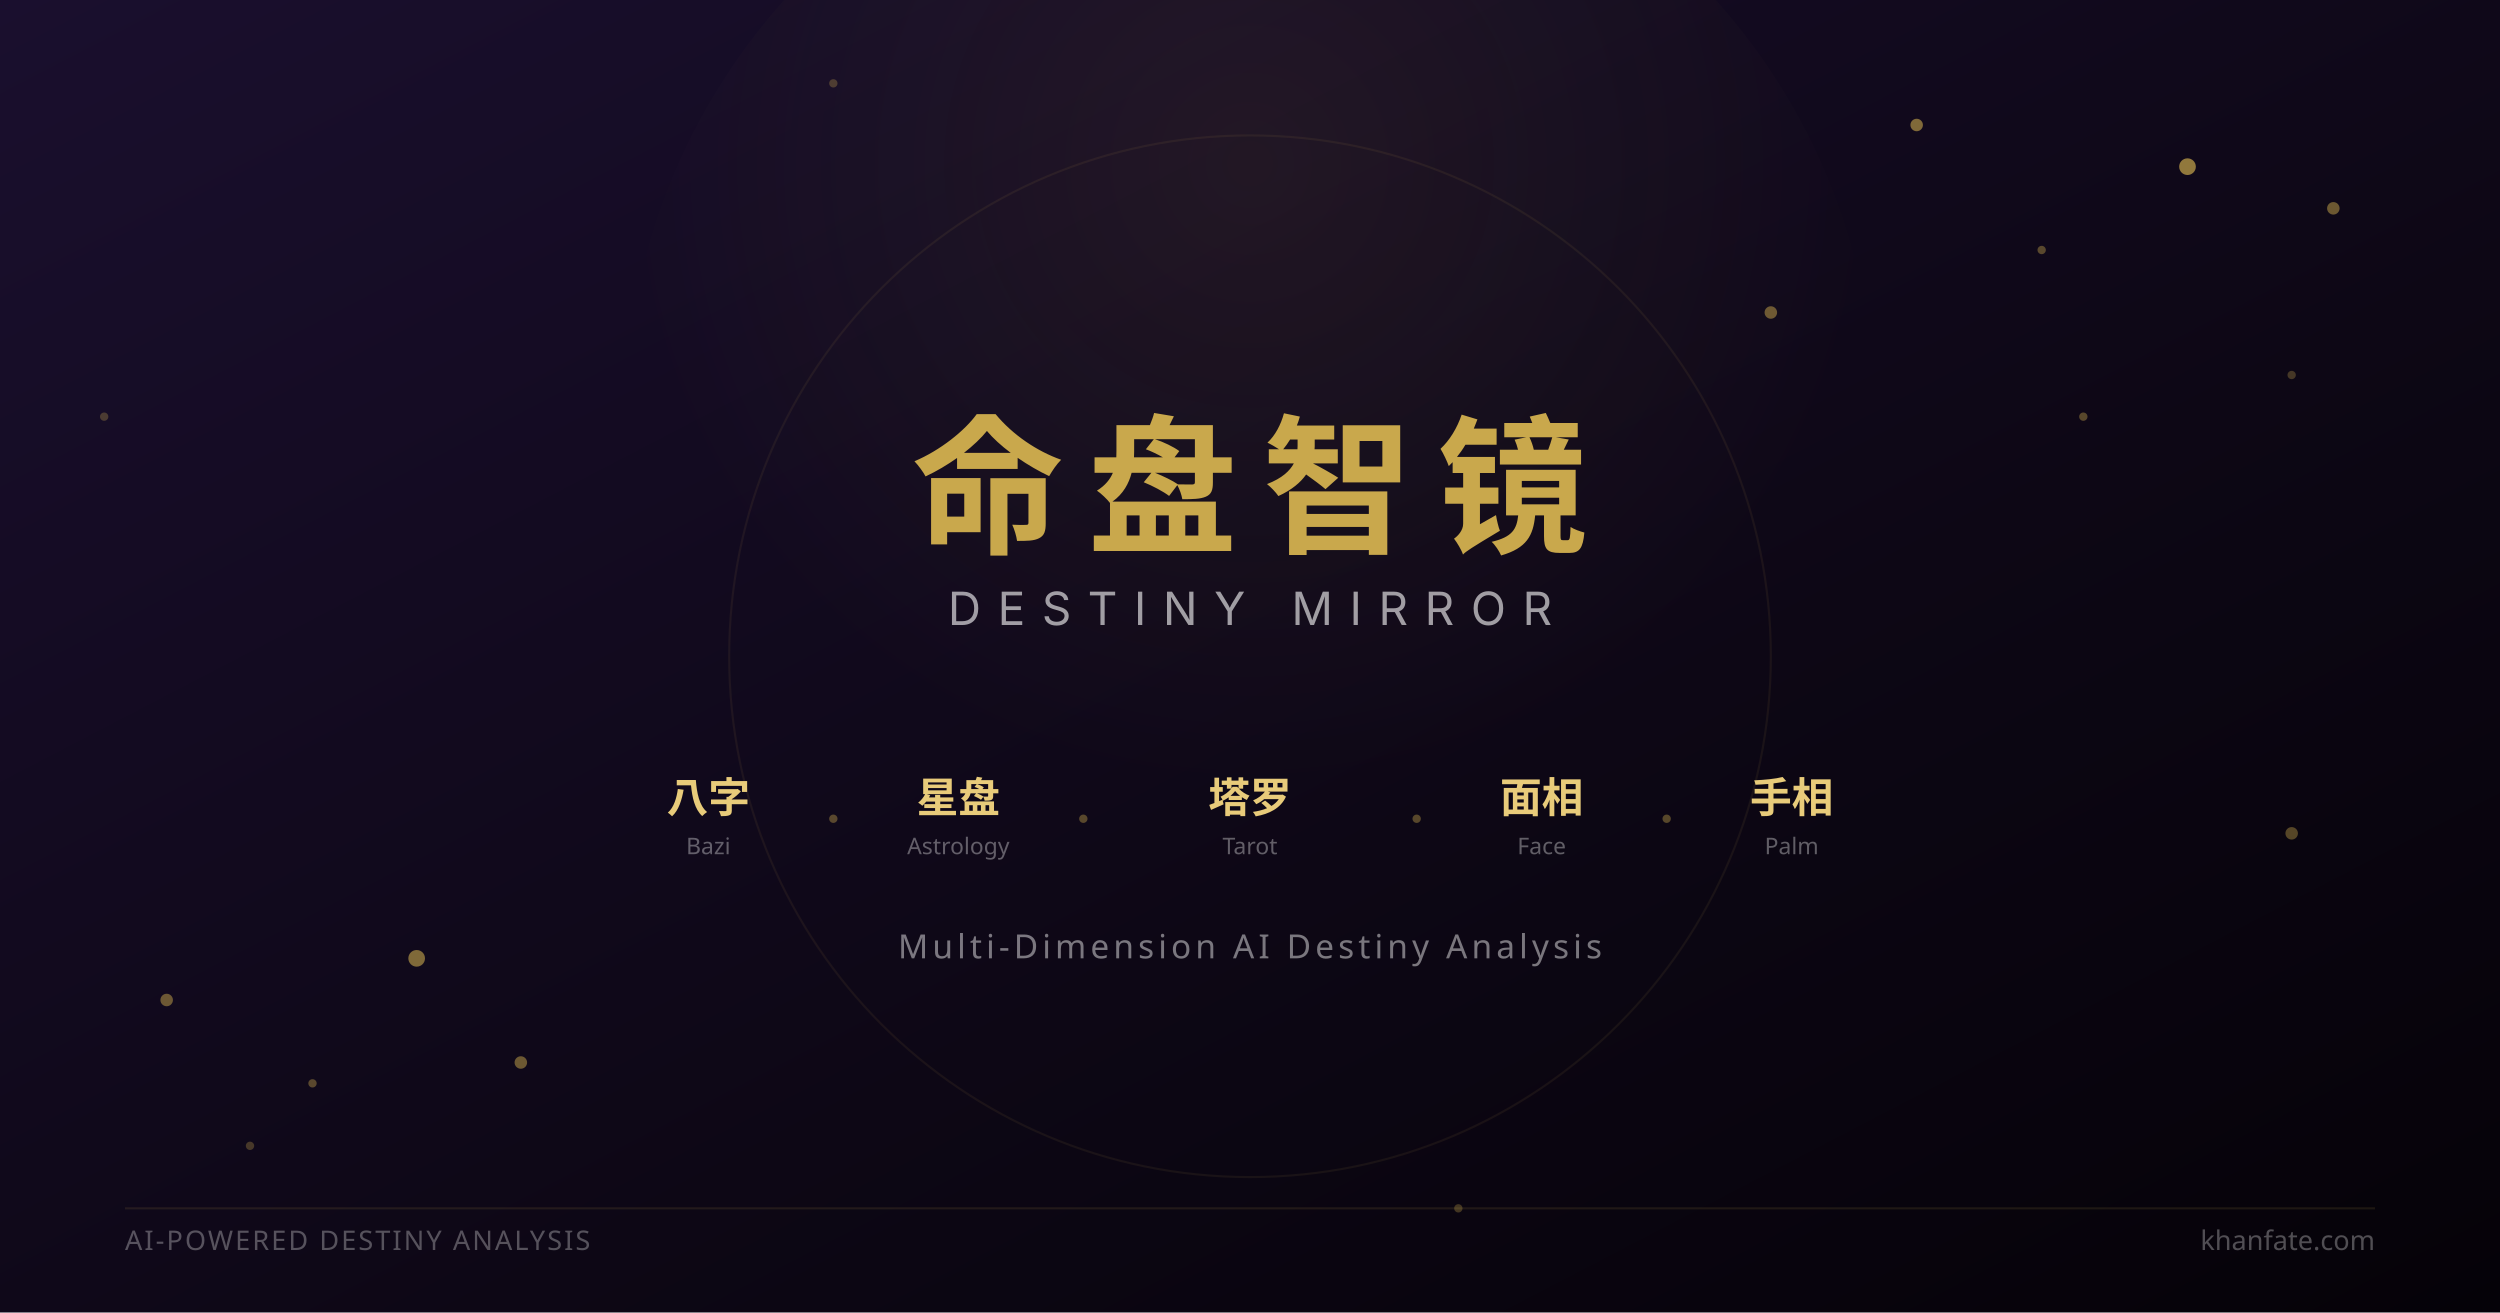
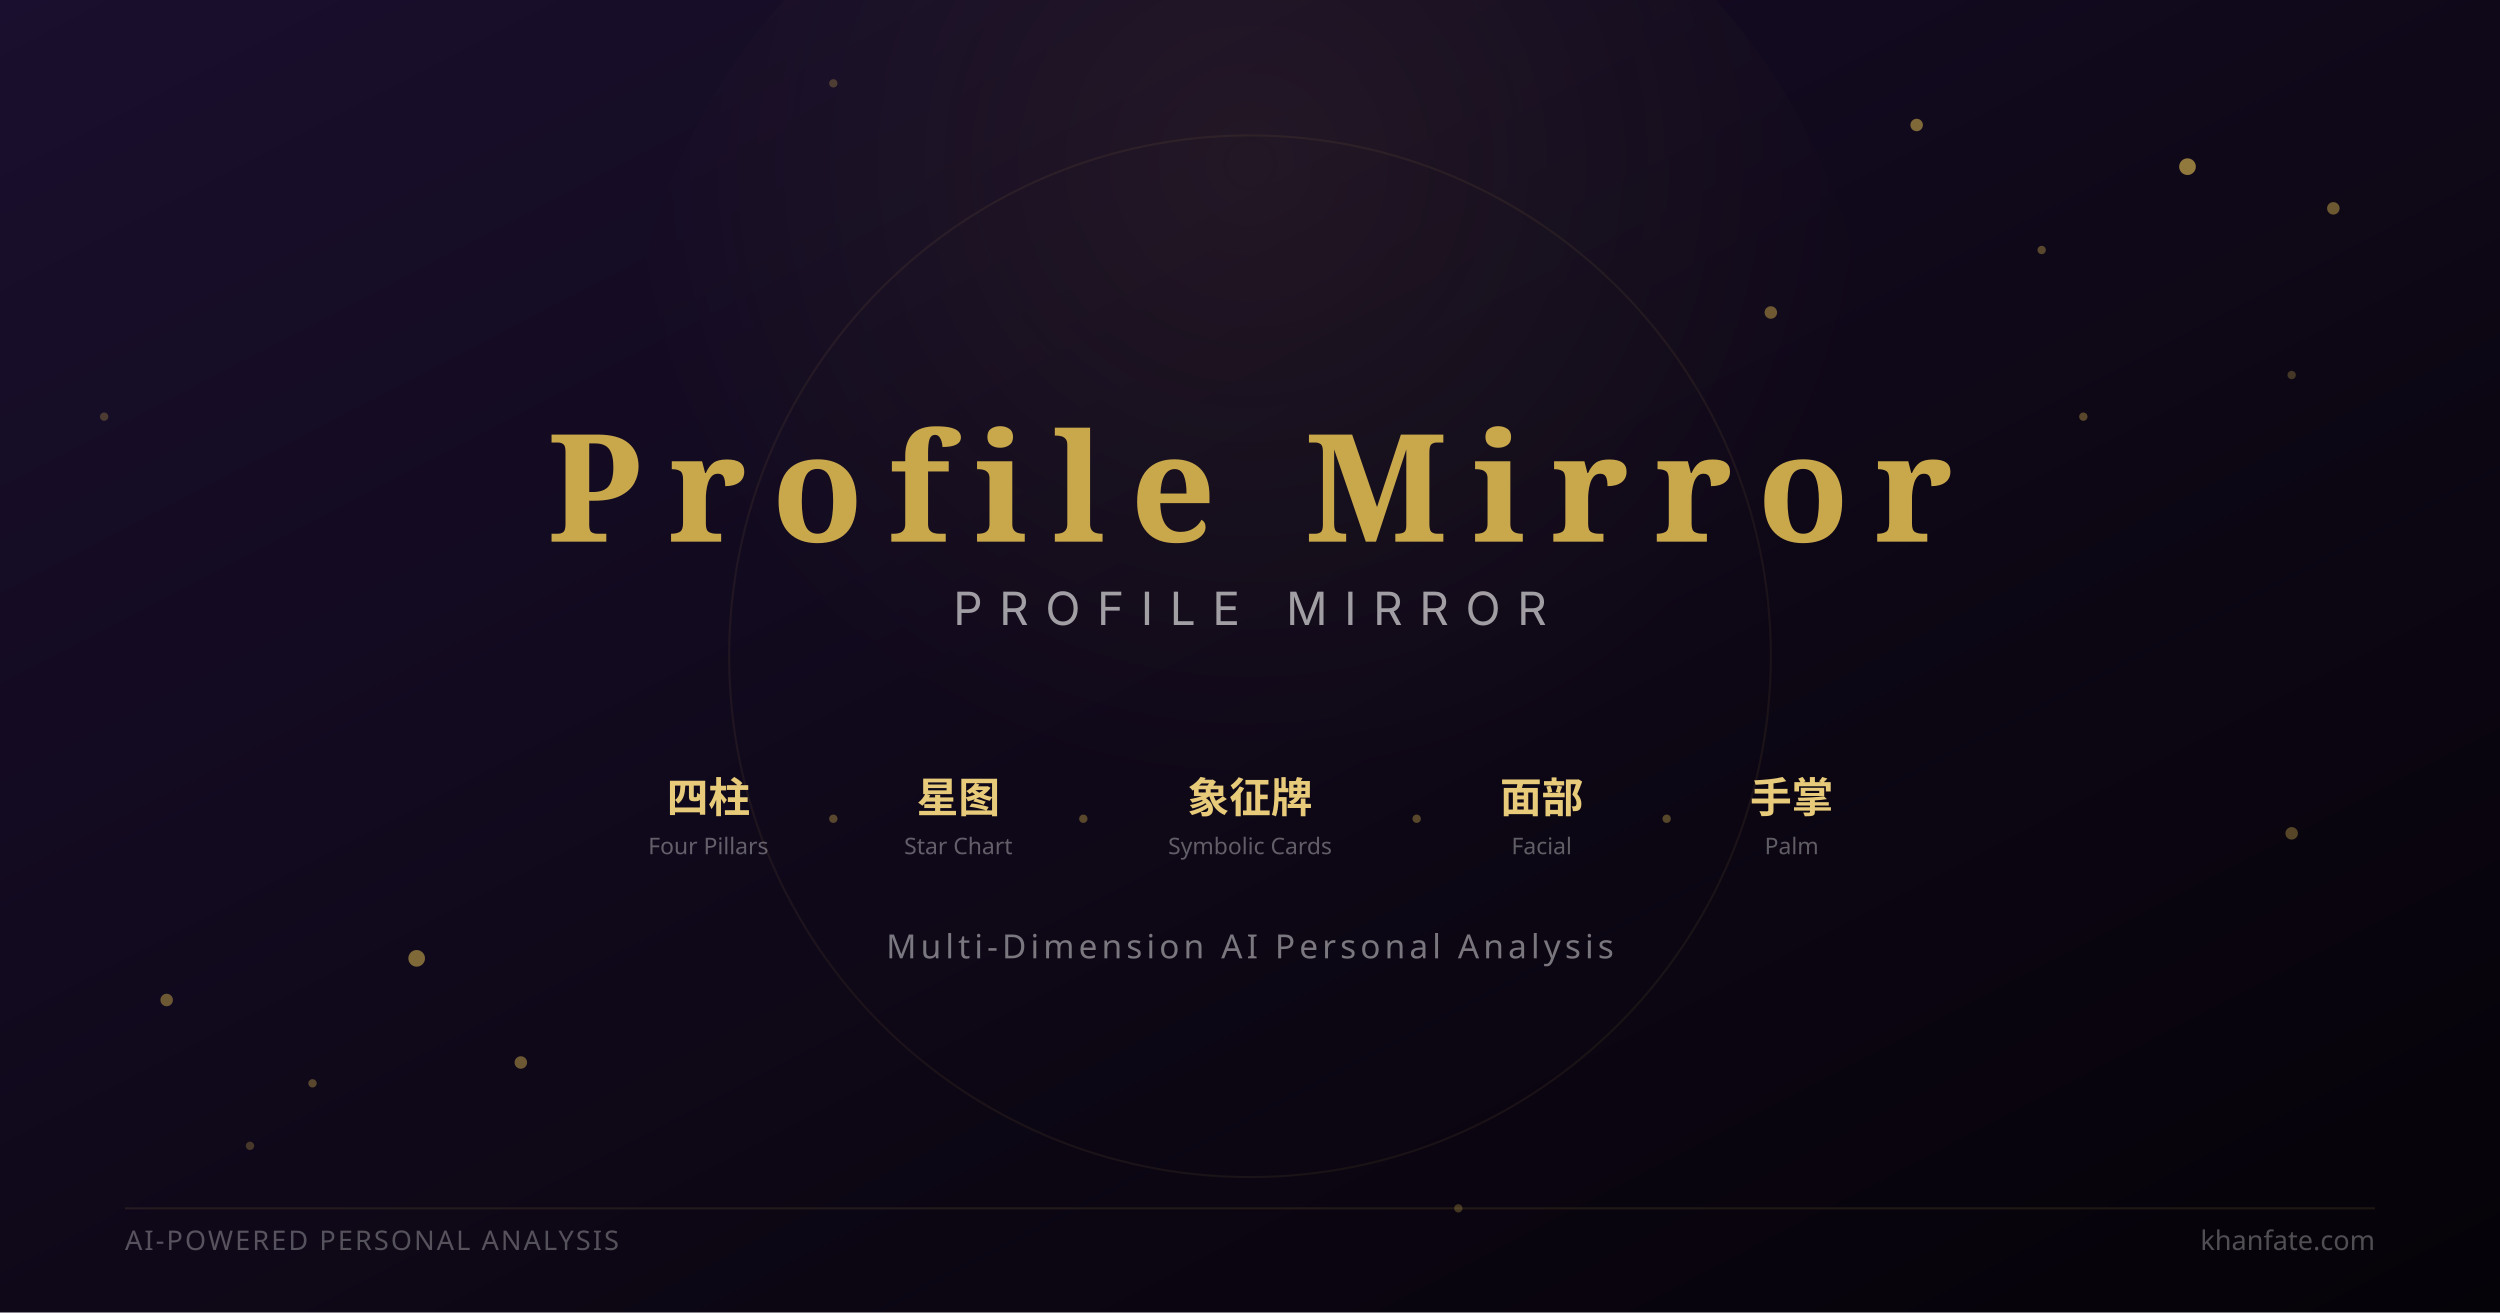
<svg xmlns="http://www.w3.org/2000/svg" width="1200" height="630" viewBox="0 0 1200 630">
  <defs>
    <linearGradient id="bg" x1="0%" y1="0%" x2="100%" y2="100%">
      <stop offset="0%" style="stop-color:#1A0F2E" />
      <stop offset="60%" style="stop-color:#0D0715" />
      <stop offset="100%" style="stop-color:#050208" />
    </linearGradient>
    <radialGradient id="glow" cx="50%" cy="30%" r="50%">
      <stop offset="0%" style="stop-color:#C9A84C;stop-opacity:0.08" />
      <stop offset="100%" style="stop-color:#C9A84C;stop-opacity:0" />
    </radialGradient>
    <linearGradient id="divider" x1="0%" y1="0%" x2="100%" y2="0%">
      <stop offset="0%" style="stop-color:#C9A84C;stop-opacity:0" />
      <stop offset="50%" style="stop-color:#C9A84C;stop-opacity:1" />
      <stop offset="100%" style="stop-color:#C9A84C;stop-opacity:0" />
    </linearGradient>
  </defs>
  <rect width="1200" height="630" fill="url(#bg)" />
  <circle cx="600" cy="200" r="300" fill="url(#glow)" />
  <circle cx="600" cy="315" r="250" fill="none" stroke="#C9A84C" stroke-opacity="0.08" stroke-width="1" />
  <circle cx="920" cy="60" r="3" fill="#C9A84C" opacity="0.6" />
  <circle cx="980" cy="120" r="2" fill="#C9A84C" opacity="0.4" />
  <circle cx="1050" cy="80" r="4" fill="#C9A84C" opacity="0.7" />
  <circle cx="1100" cy="180" r="2" fill="#C9A84C" opacity="0.3" />
  <circle cx="850" cy="150" r="3" fill="#C9A84C" opacity="0.5" />
  <circle cx="1000" cy="200" r="2" fill="#C9A84C" opacity="0.4" />
  <circle cx="1120" cy="100" r="3" fill="#C9A84C" opacity="0.5" />
  <circle cx="80" cy="480" r="3" fill="#C9A84C" opacity="0.5" />
  <circle cx="150" cy="520" r="2" fill="#C9A84C" opacity="0.4" />
  <circle cx="200" cy="460" r="4" fill="#C9A84C" opacity="0.6" />
  <circle cx="120" cy="550" r="2" fill="#C9A84C" opacity="0.3" />
  <circle cx="250" cy="510" r="3" fill="#C9A84C" opacity="0.5" />
  <circle cx="400" cy="40" r="2" fill="#C9A84C" opacity="0.3" />
  <circle cx="700" cy="580" r="2" fill="#C9A84C" opacity="0.3" />
  <circle cx="1100" cy="400" r="3" fill="#C9A84C" opacity="0.4" />
  <circle cx="50" cy="200" r="2" fill="#C9A84C" opacity="0.3" />
-   <text x="600" y="260" text-anchor="middle" font-family="'Noto Serif SC', 'SimSun', serif" font-size="72" font-weight="700" fill="#C9A84C" letter-spacing="12">命盘智镜</text>
-   <text x="600" y="300" text-anchor="middle" font-family="'Inter', 'Helvetica Neue', sans-serif" font-size="22" fill="rgba(255,255,255,0.6)" letter-spacing="8">DESTINY MIRROR</text>
+   <text x="600" y="260" text-anchor="middle" font-family="'Noto Serif SC', 'SimSun', serif" font-size="72" font-weight="700" fill="#C9A84C" letter-spacing="12">Profile Mirror</text>
+   <text x="600" y="300" text-anchor="middle" font-family="'Inter', 'Helvetica Neue', sans-serif" font-size="22" fill="rgba(255,255,255,0.6)" letter-spacing="8">PROFILE MIRROR</text>
  <line x1="540" y1="340" x2="660" y2="340" stroke="url(#divider)" stroke-width="1" />
-   <text x="340" y="390" text-anchor="middle" font-family="'Noto Serif SC', serif" font-size="20" font-weight="600" fill="#E8CB7A">八字</text>
-   <text x="340" y="410" text-anchor="middle" font-family="sans-serif" font-size="11" fill="rgba(255,255,255,0.35)">Bazi</text>
+   <text x="340" y="390" text-anchor="middle" font-family="'Noto Serif SC', serif" font-size="20" font-weight="600" fill="#E8CB7A">四柱</text>
+   <text x="340" y="410" text-anchor="middle" font-family="sans-serif" font-size="11" fill="rgba(255,255,255,0.35)">Four Pillars</text>
  <circle cx="400" cy="393" r="2" fill="#C9A84C" opacity="0.4" />
-   <text x="460" y="390" text-anchor="middle" font-family="'Noto Serif SC', serif" font-size="20" font-weight="600" fill="#E8CB7A">星盘</text>
-   <text x="460" y="410" text-anchor="middle" font-family="sans-serif" font-size="11" fill="rgba(255,255,255,0.35)">Astrology</text>
+   <text x="460" y="390" text-anchor="middle" font-family="'Noto Serif SC', serif" font-size="20" font-weight="600" fill="#E8CB7A">星图</text>
+   <text x="460" y="410" text-anchor="middle" font-family="sans-serif" font-size="11" fill="rgba(255,255,255,0.35)">Star Chart</text>
  <circle cx="520" cy="393" r="2" fill="#C9A84C" opacity="0.4" />
-   <text x="600" y="390" text-anchor="middle" font-family="'Noto Serif SC', serif" font-size="20" font-weight="600" fill="#E8CB7A">塔罗</text>
-   <text x="600" y="410" text-anchor="middle" font-family="sans-serif" font-size="11" fill="rgba(255,255,255,0.35)">Tarot</text>
+   <text x="600" y="390" text-anchor="middle" font-family="'Noto Serif SC', serif" font-size="20" font-weight="600" fill="#E8CB7A">象征牌</text>
+   <text x="600" y="410" text-anchor="middle" font-family="sans-serif" font-size="11" fill="rgba(255,255,255,0.35)">Symbolic Cards</text>
  <circle cx="680" cy="393" r="2" fill="#C9A84C" opacity="0.4" />
-   <text x="740" y="390" text-anchor="middle" font-family="'Noto Serif SC', serif" font-size="20" font-weight="600" fill="#E8CB7A">面相</text>
-   <text x="740" y="410" text-anchor="middle" font-family="sans-serif" font-size="11" fill="rgba(255,255,255,0.35)">Face</text>
+   <text x="740" y="390" text-anchor="middle" font-family="'Noto Serif SC', serif" font-size="20" font-weight="600" fill="#E8CB7A">面部</text>
+   <text x="740" y="410" text-anchor="middle" font-family="sans-serif" font-size="11" fill="rgba(255,255,255,0.35)">Facial</text>
  <circle cx="800" cy="393" r="2" fill="#C9A84C" opacity="0.4" />
-   <text x="860" y="390" text-anchor="middle" font-family="'Noto Serif SC', serif" font-size="20" font-weight="600" fill="#E8CB7A">手相</text>
+   <text x="860" y="390" text-anchor="middle" font-family="'Noto Serif SC', serif" font-size="20" font-weight="600" fill="#E8CB7A">手掌</text>
  <text x="860" y="410" text-anchor="middle" font-family="sans-serif" font-size="11" fill="rgba(255,255,255,0.35)">Palm</text>
-   <text x="600" y="460" text-anchor="middle" font-family="sans-serif" font-size="16" fill="rgba(255,255,255,0.45)" letter-spacing="2">Multi-Dimension AI Destiny Analysis</text>
+   <text x="600" y="460" text-anchor="middle" font-family="sans-serif" font-size="16" fill="rgba(255,255,255,0.45)" letter-spacing="2">Multi-Dimension AI Personal Analysis</text>
  <line x1="60" y1="580" x2="1140" y2="580" stroke="#C9A84C" stroke-opacity="0.12" stroke-width="1" />
-   <text x="60" y="600" font-family="sans-serif" font-size="13" fill="rgba(255,255,255,0.3)" letter-spacing="1">AI-POWERED DESTINY ANALYSIS</text>
+   <text x="60" y="600" font-family="sans-serif" font-size="13" fill="rgba(255,255,255,0.3)" letter-spacing="1">AI-POWERED PERSONAL ANALYSIS</text>
  <text x="1140" y="600" text-anchor="end" font-family="sans-serif" font-size="13" fill="rgba(255,255,255,0.3)">khanfate.com</text>
</svg>
